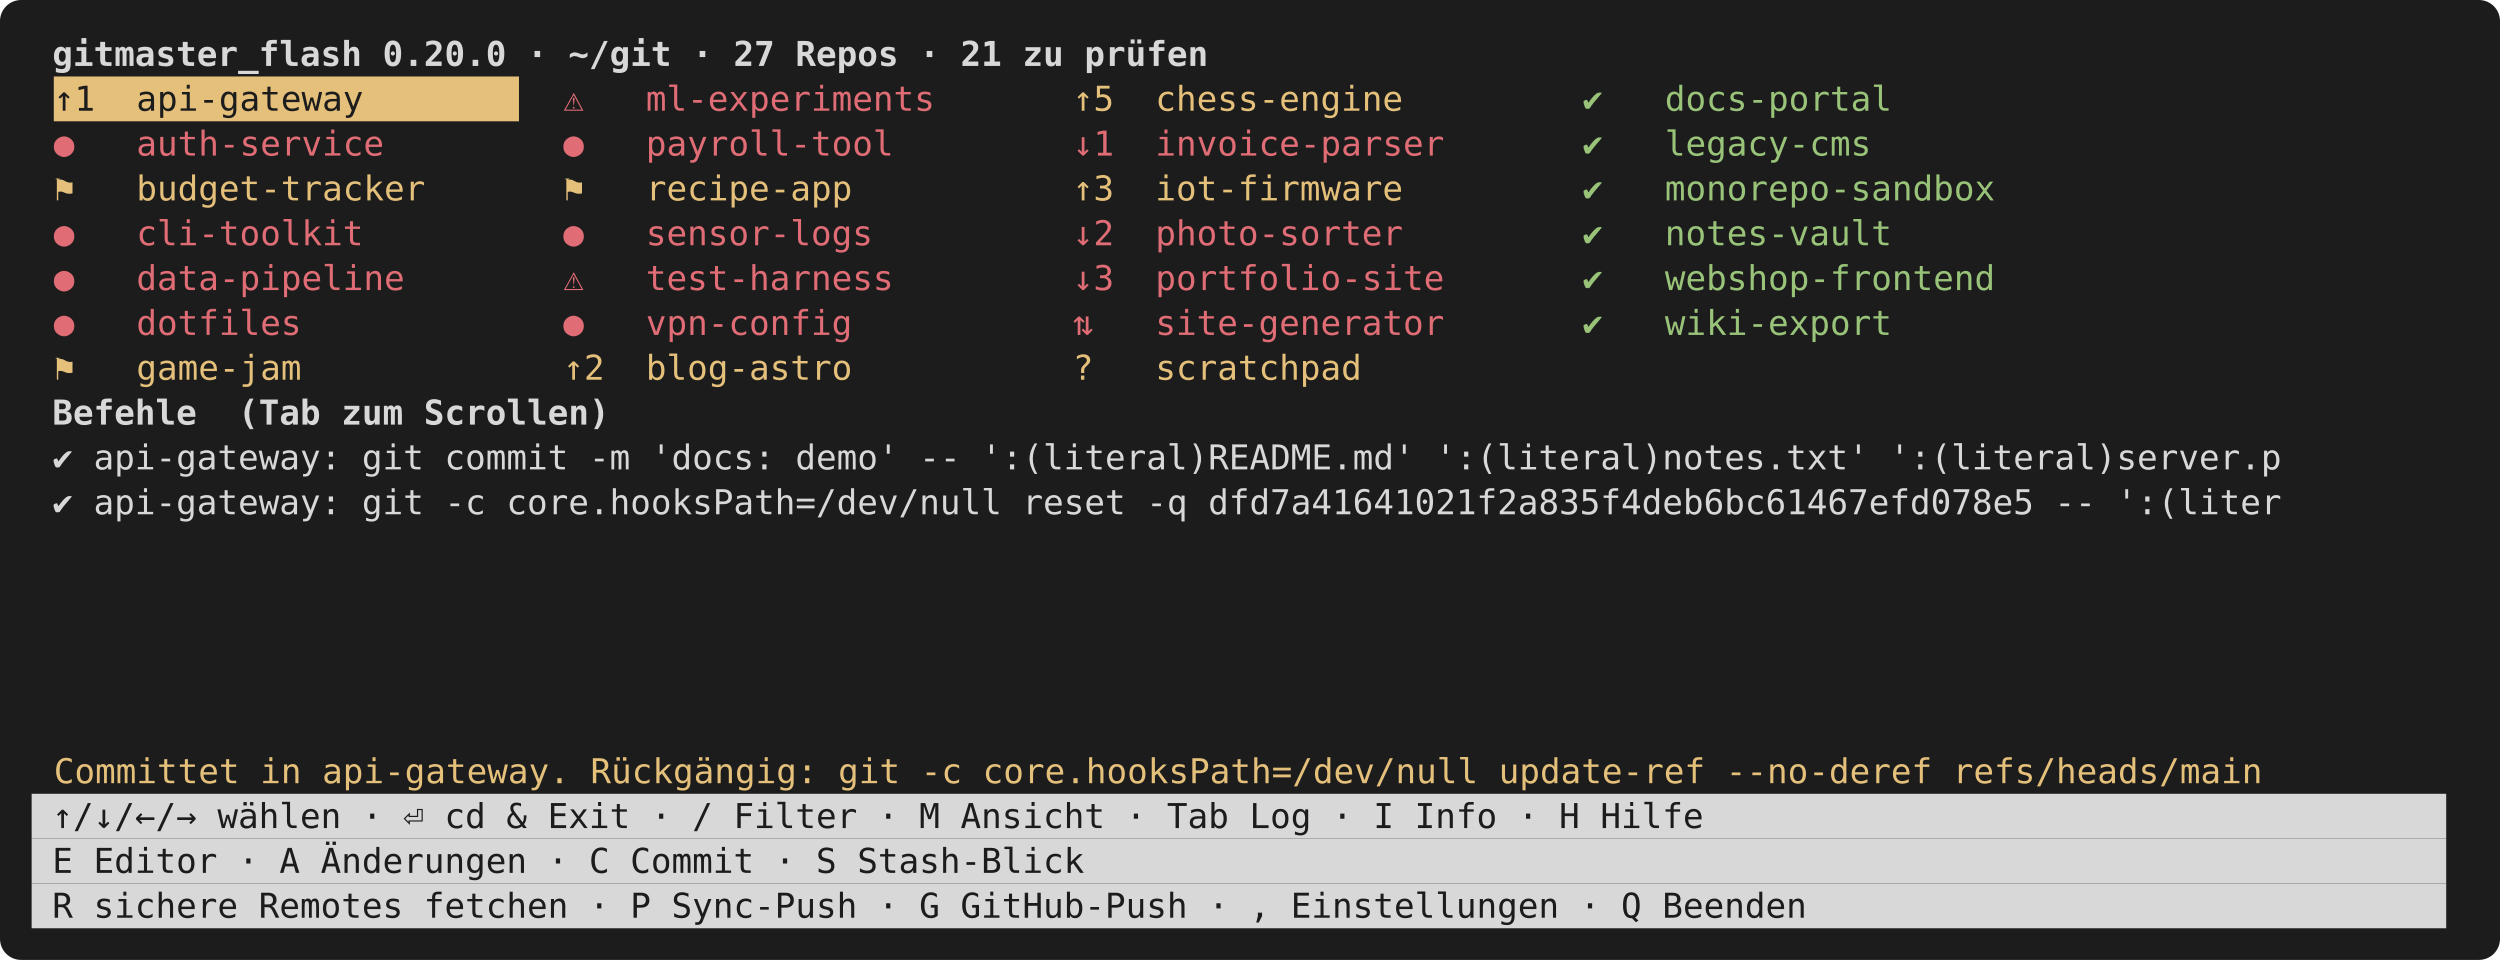
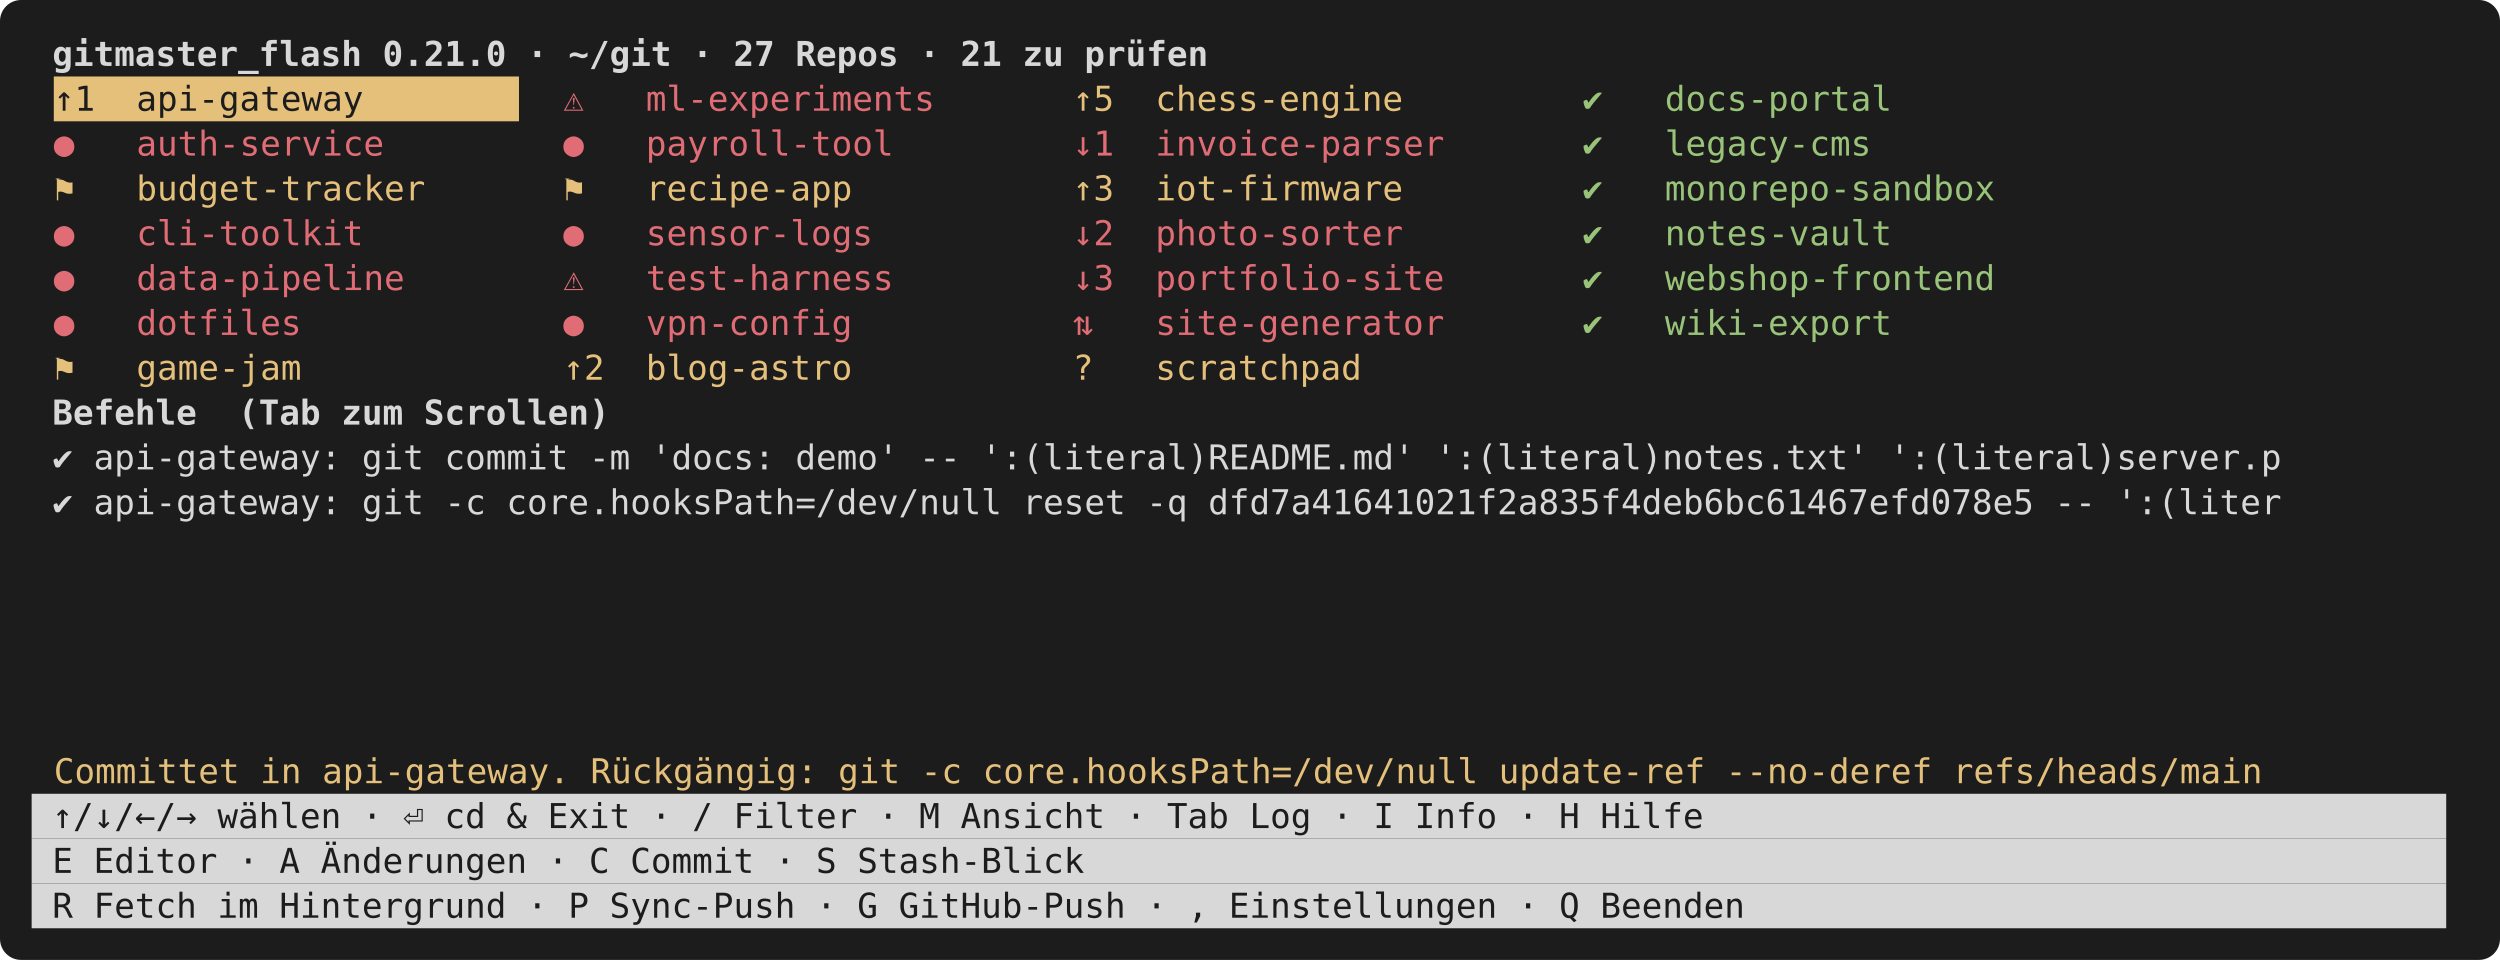
<svg xmlns="http://www.w3.org/2000/svg" viewBox="0 0 948 364" width="948" height="364" font-family="ui-monospace,SFMono-Regular,Menlo,Consolas,monospace" font-size="13">
  <rect width="948" height="364" rx="8" fill="#1c1c1c" />
-   <text x="12.0" y="25.0" fill="#d8d8d8" font-weight="bold" xml:space="preserve"> gitmaster_flash 0.20.0 · ~/git · 27 Repos · 21 zu prüfen                                                    </text>
+   <text x="12.0" y="25.0" fill="#d8d8d8" font-weight="bold" xml:space="preserve"> gitmaster_flash 0.21.0 · ~/git · 27 Repos · 21 zu prüfen                                                    </text>
  <rect x="20.4" y="29.0" width="176.4" height="17.0" fill="#e5c07b" />
  <text x="20.4" y="42.0" fill="#1c1c1c" xml:space="preserve">↑1  api-gateway      </text>
  <text x="213.6" y="42.0" fill="#e06c75" xml:space="preserve">⚠   ml-experiments   </text>
  <text x="406.8" y="42.0" fill="#e5c07b" xml:space="preserve">↑5  chess-engine     </text>
  <text x="600.0" y="42.0" fill="#98c379" xml:space="preserve">✔   docs-portal      </text>
  <text x="20.4" y="59.0" fill="#e06c75" xml:space="preserve">●   auth-service     </text>
  <text x="213.6" y="59.0" fill="#e06c75" xml:space="preserve">●   payroll-tool     </text>
  <text x="406.8" y="59.0" fill="#e06c75" xml:space="preserve">↓1  invoice-parser   </text>
  <text x="600.0" y="59.0" fill="#98c379" xml:space="preserve">✔   legacy-cms       </text>
  <text x="20.4" y="76.0" fill="#e5c07b" xml:space="preserve">⚑   budget-tracker   </text>
  <text x="213.6" y="76.0" fill="#e5c07b" xml:space="preserve">⚑   recipe-app       </text>
  <text x="406.8" y="76.0" fill="#e5c07b" xml:space="preserve">↑3  iot-firmware     </text>
  <text x="600.0" y="76.0" fill="#98c379" xml:space="preserve">✔   monorepo-sandbox </text>
  <text x="20.4" y="93.0" fill="#e06c75" xml:space="preserve">●   cli-toolkit      </text>
  <text x="213.6" y="93.0" fill="#e06c75" xml:space="preserve">●   sensor-logs      </text>
  <text x="406.8" y="93.0" fill="#e06c75" xml:space="preserve">↓2  photo-sorter     </text>
  <text x="600.0" y="93.0" fill="#98c379" xml:space="preserve">✔   notes-vault      </text>
  <text x="20.4" y="110.0" fill="#e06c75" xml:space="preserve">●   data-pipeline    </text>
  <text x="213.6" y="110.0" fill="#e06c75" xml:space="preserve">⚠   test-harness     </text>
  <text x="406.8" y="110.0" fill="#e06c75" xml:space="preserve">↓3  portfolio-site   </text>
  <text x="600.0" y="110.0" fill="#98c379" xml:space="preserve">✔   webshop-frontend </text>
  <text x="20.4" y="127.0" fill="#e06c75" xml:space="preserve">●   dotfiles         </text>
  <text x="213.6" y="127.0" fill="#e06c75" xml:space="preserve">●   vpn-config       </text>
  <text x="406.8" y="127.0" fill="#e06c75" xml:space="preserve">⇅   site-generator   </text>
  <text x="600.0" y="127.0" fill="#98c379" xml:space="preserve">✔   wiki-export      </text>
  <text x="20.4" y="144.0" fill="#e5c07b" xml:space="preserve">⚑   game-jam         </text>
  <text x="213.6" y="144.0" fill="#e5c07b" xml:space="preserve">↑2  blog-astro       </text>
  <text x="406.8" y="144.0" fill="#e5c07b" xml:space="preserve">?   scratchpad       </text>
  <text x="12.0" y="161.0" fill="#d8d8d8" font-weight="bold" xml:space="preserve"> Befehle  (Tab zum Scrollen)</text>
  <text x="12.0" y="178.0" fill="#d8d8d8" xml:space="preserve"> ✔ api-gateway: git commit -m 'docs: demo' -- ':(literal)README.md' ':(literal)notes.txt' ':(literal)server.p </text>
  <text x="12.0" y="195.0" fill="#d8d8d8" xml:space="preserve"> ✔ api-gateway: git -c core.hooksPath=/dev/null reset -q dfd7a41641021f2a835f4deb6bc61467efd078e5 -- ':(liter </text>
  <text x="20.4" y="297.0" fill="#e5c07b" xml:space="preserve">Committet in api-gateway. Rückgängig: git -c core.hooksPath=/dev/null update-ref --no-deref refs/heads/main </text>
  <rect x="12.0" y="301.0" width="915.6" height="17.0" fill="#d8d8d8" />
  <text x="12.0" y="314.0" fill="#1c1c1c" xml:space="preserve"> ↑/↓/←/→ wählen · ⏎ cd &amp; Exit · / Filter · M Ansicht · Tab Log · I Info · H Hilfe                            </text>
  <rect x="12.0" y="318.0" width="915.6" height="17.0" fill="#d8d8d8" />
  <text x="12.0" y="331.0" fill="#1c1c1c" xml:space="preserve"> E Editor · A Änderungen · C Commit · S Stash-Blick                                                          </text>
  <rect x="12.0" y="335.0" width="915.6" height="17.0" fill="#d8d8d8" />
-   <text x="12.0" y="348.0" fill="#1c1c1c" xml:space="preserve"> R sichere Remotes fetchen · P Sync-Push · G GitHub-Push · , Einstellungen · Q Beenden                       </text>
+   <text x="12.0" y="348.0" fill="#1c1c1c" xml:space="preserve"> R Fetch im Hintergrund · P Sync-Push · G GitHub-Push · , Einstellungen · Q Beenden                          </text>
</svg>
